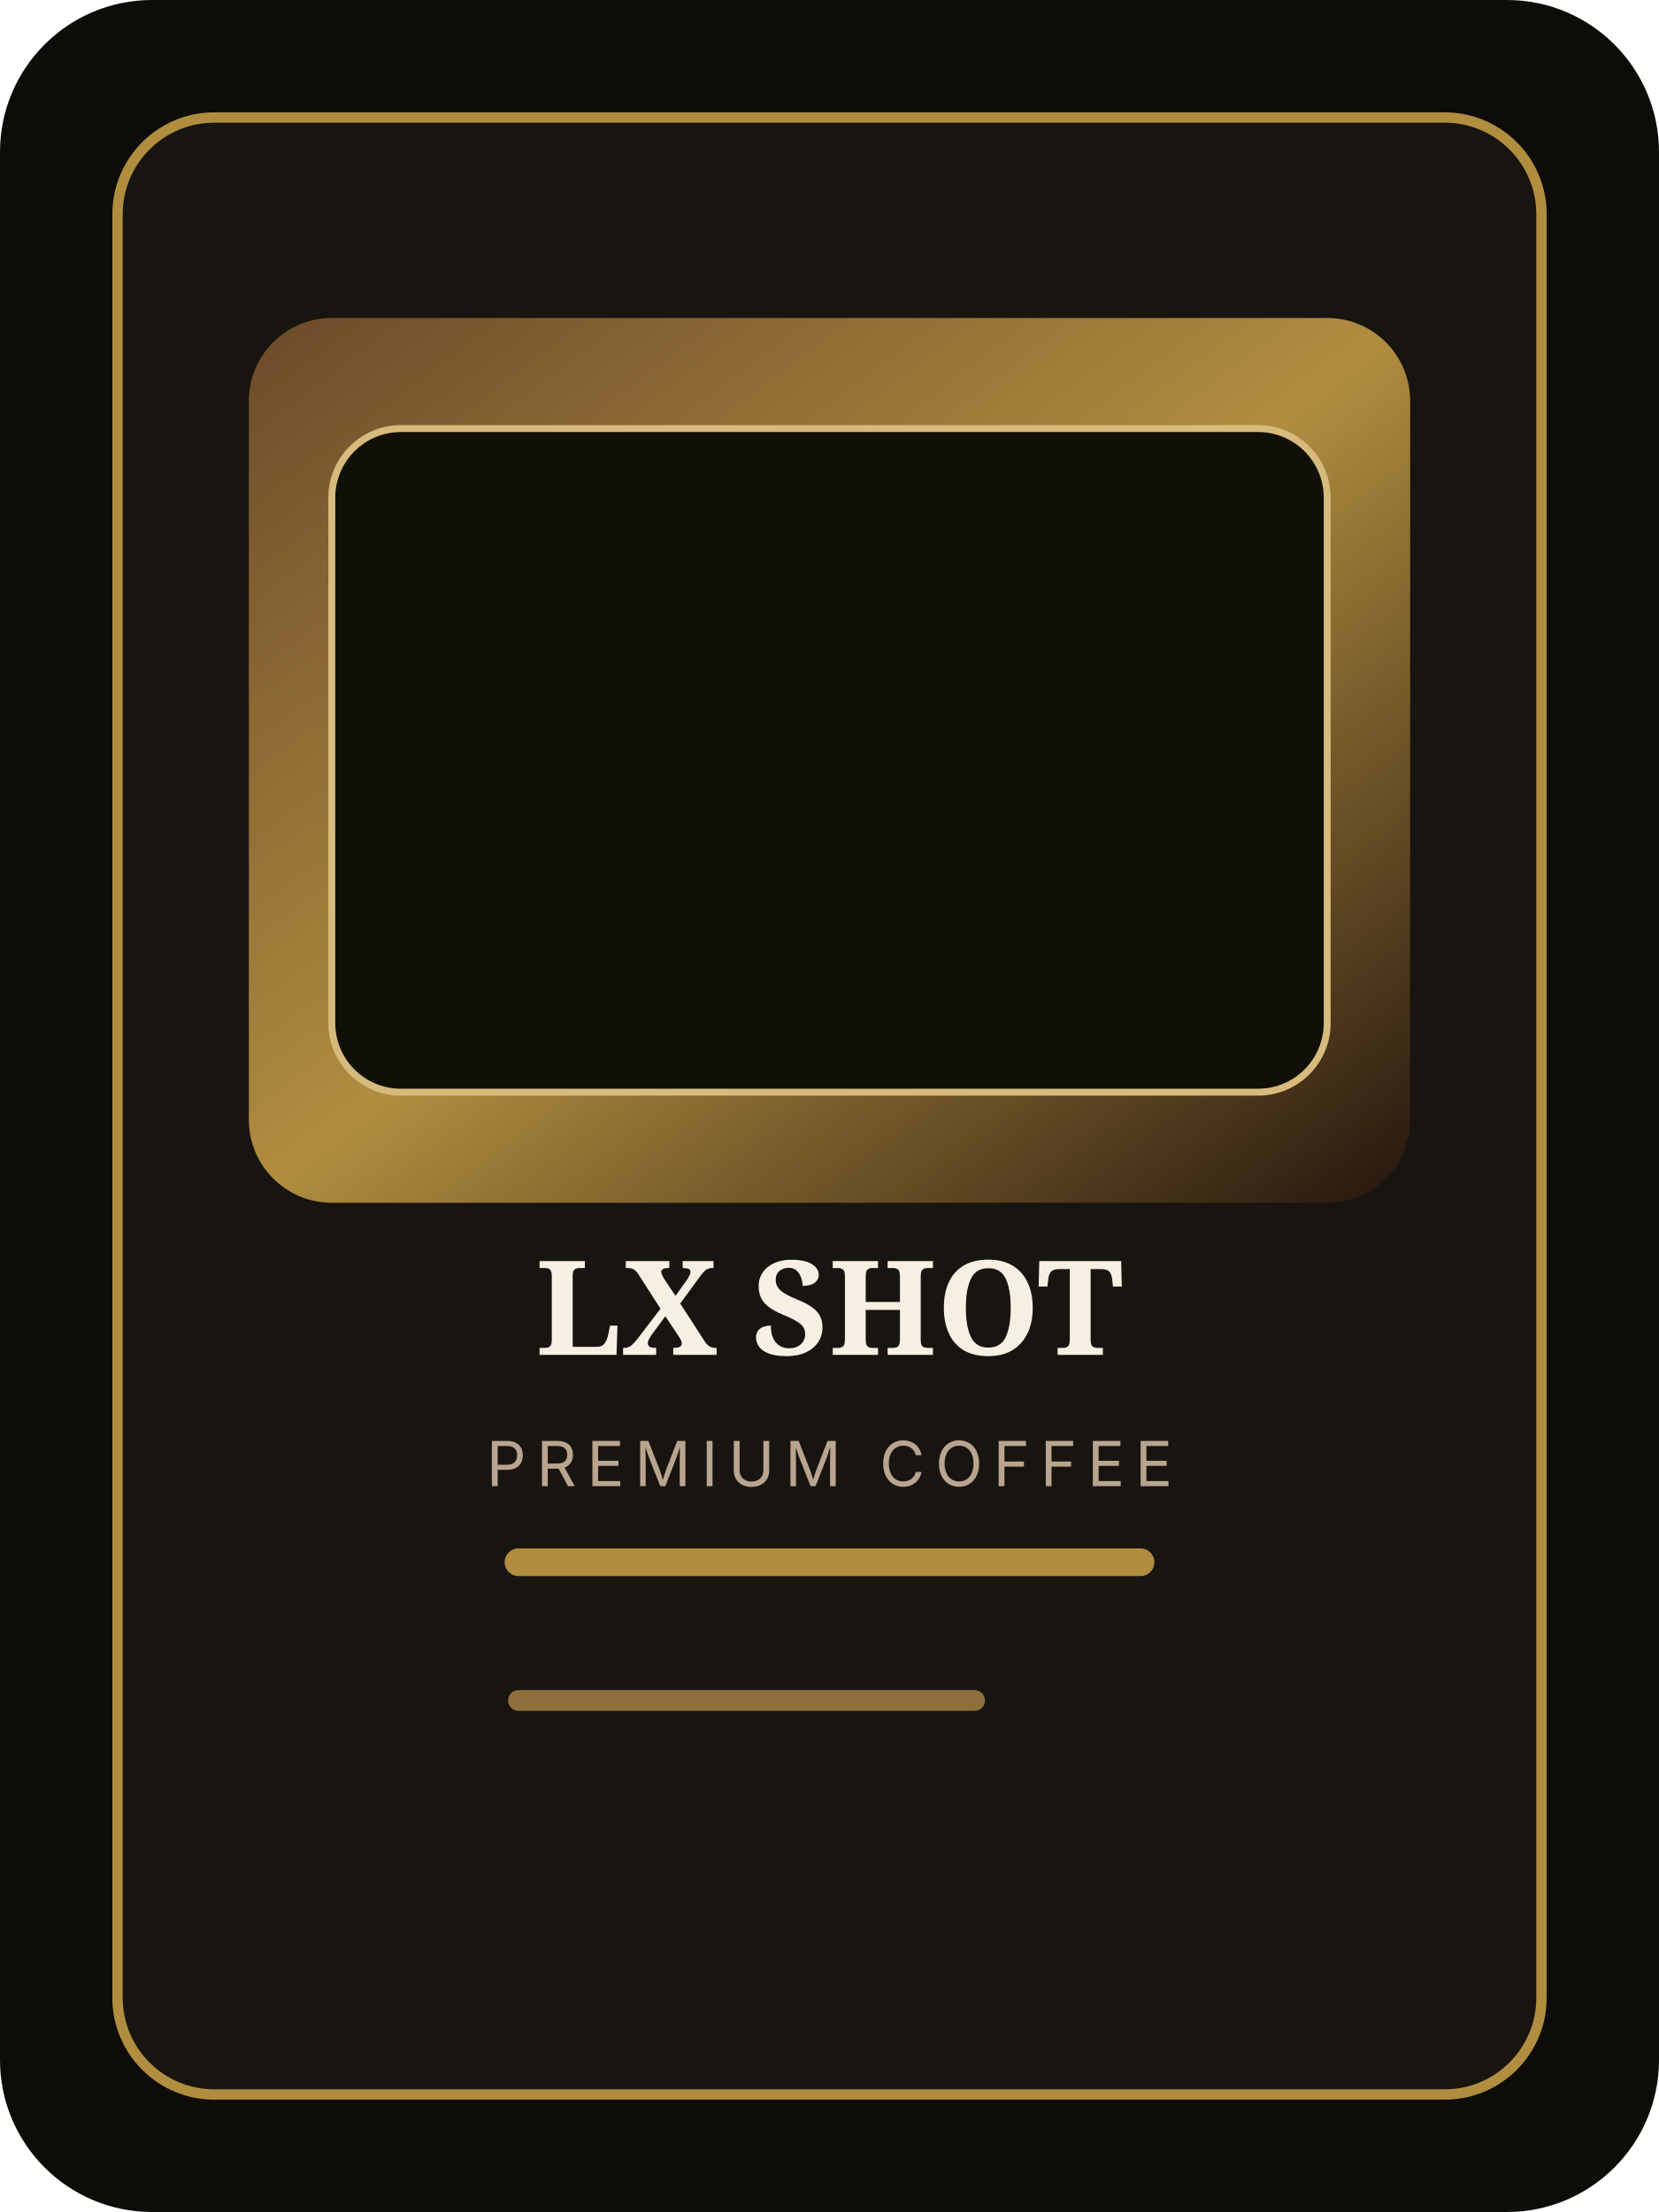
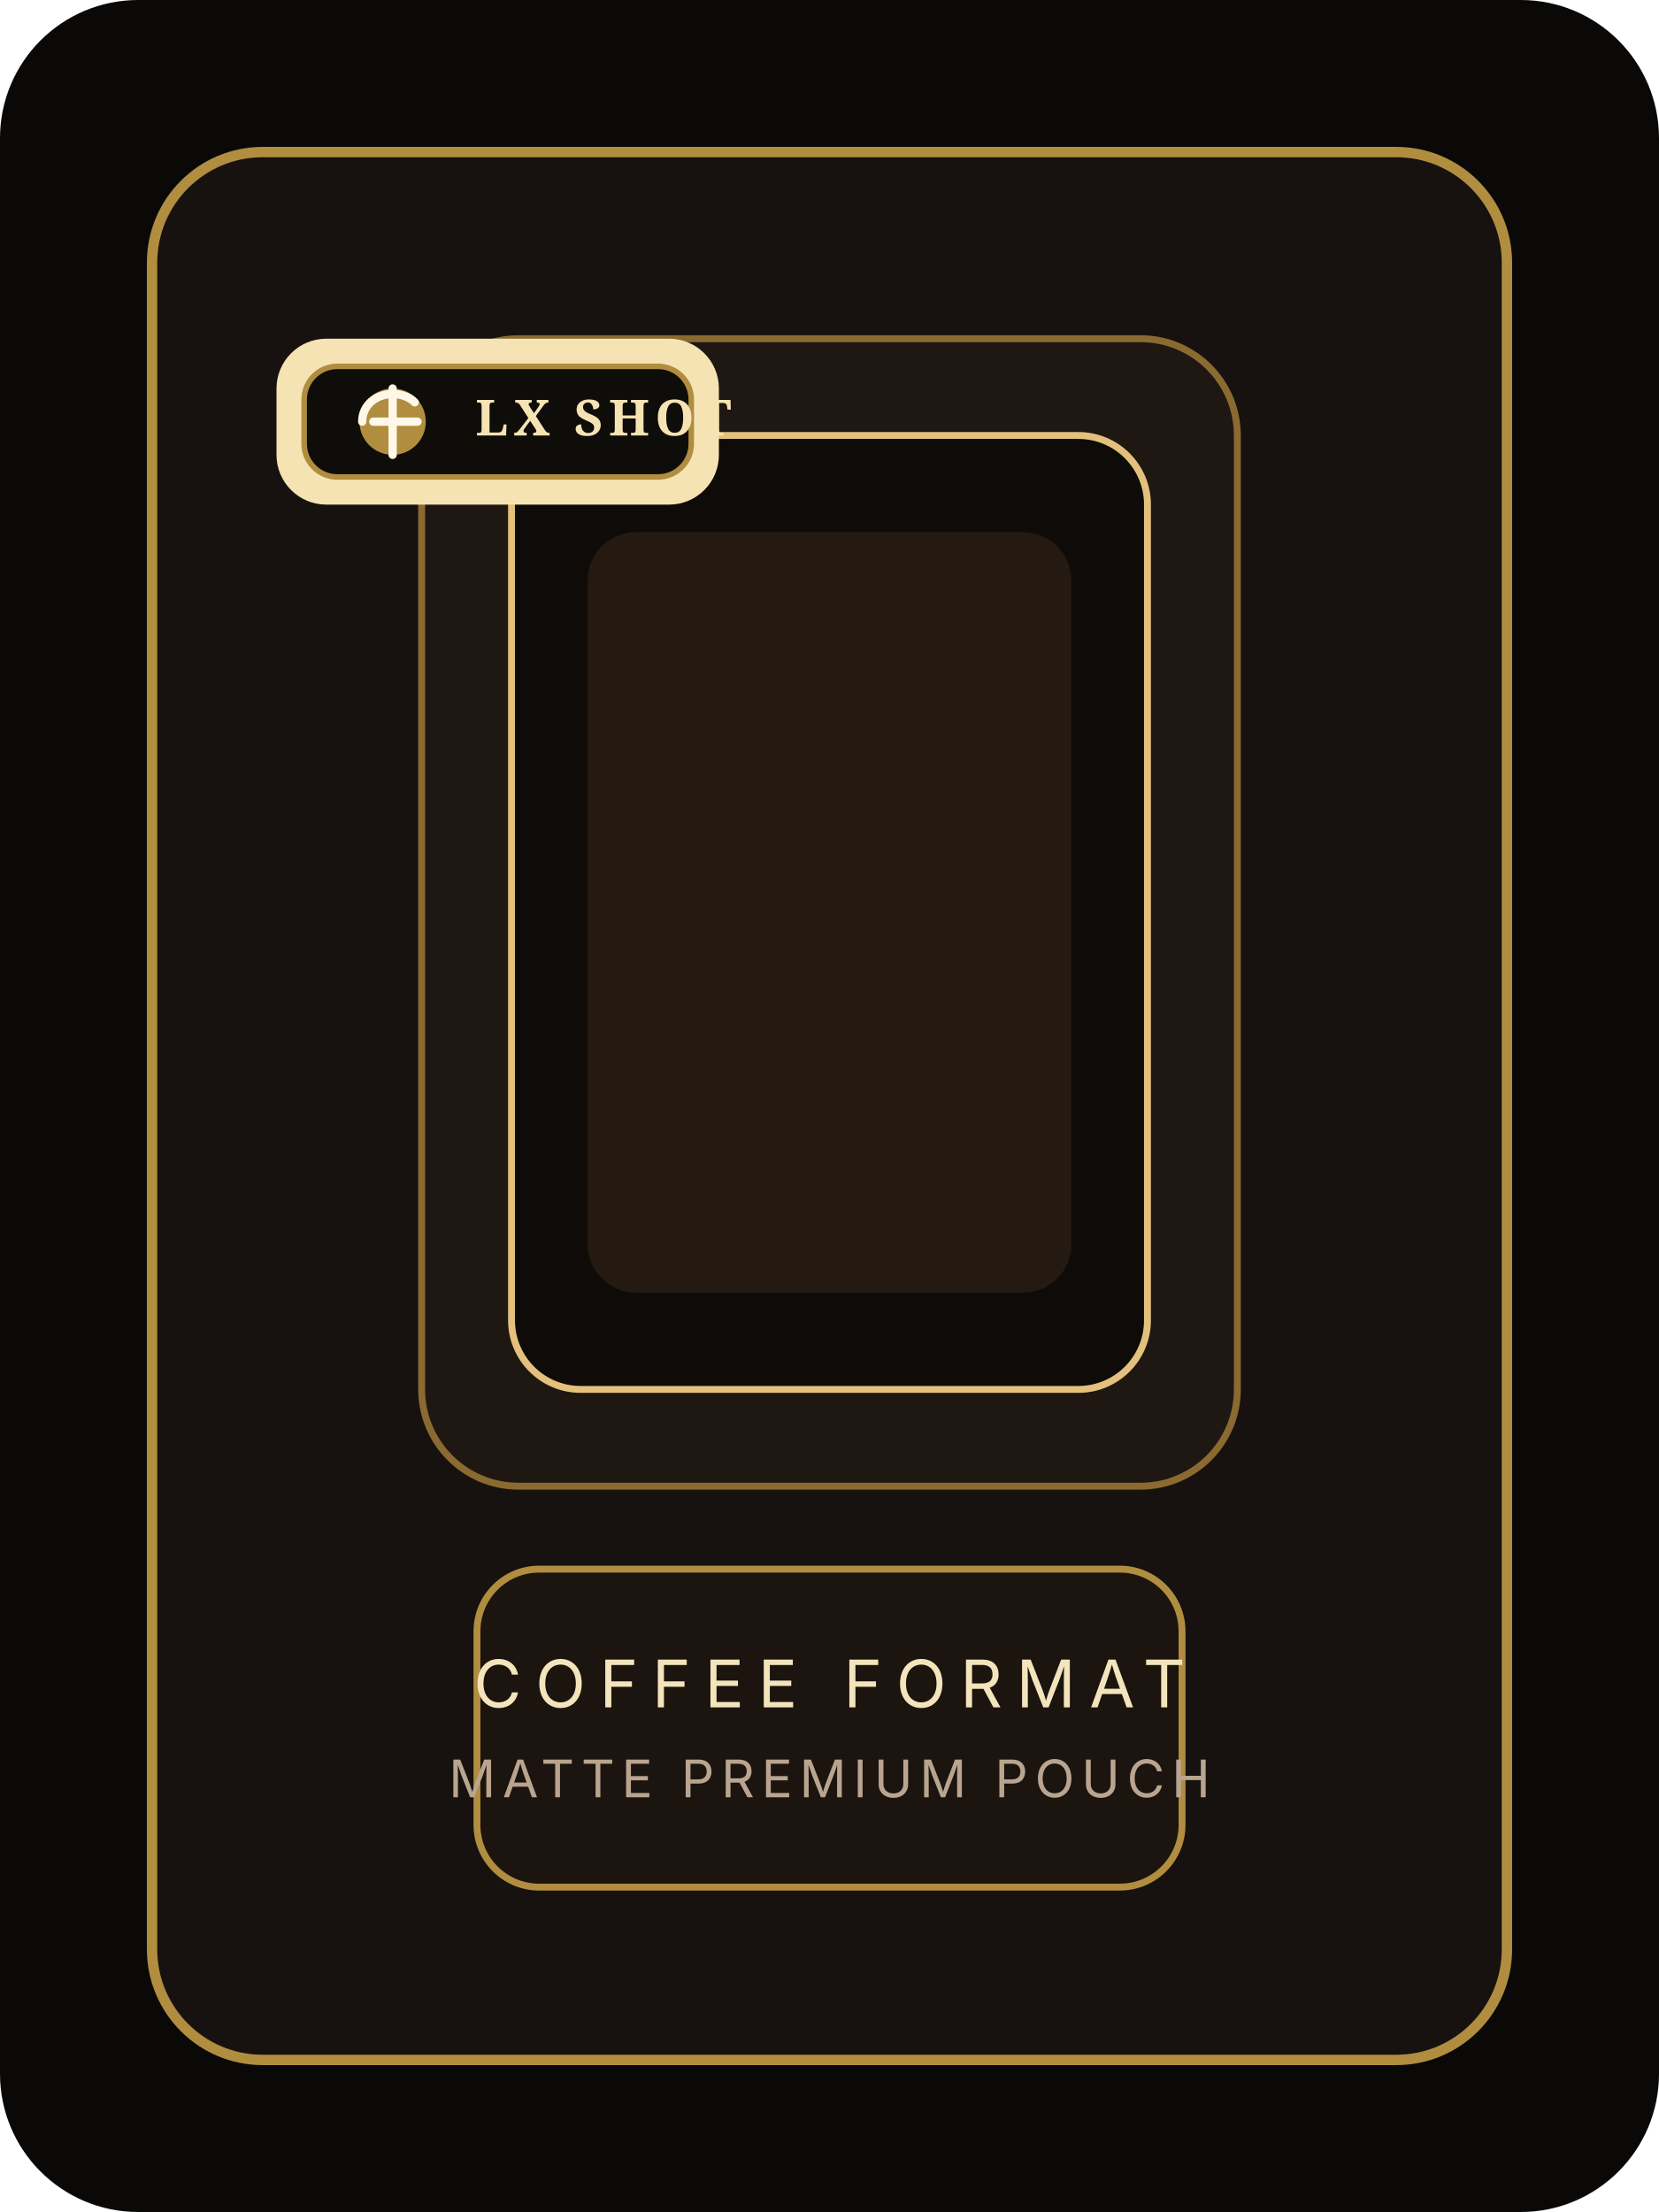
- <svg xmlns="http://www.w3.org/2000/svg" viewBox="0 0 480 640" role="img" aria-label="LX SHOT premium coffee packaging">
-   <rect width="480" height="640" rx="44" fill="#0e0c09" />
-   <rect x="34" y="34" width="412" height="572" rx="28" fill="#181410" stroke="#b08d3f" stroke-width="3" />
-   <rect x="72" y="92" width="336" height="256" rx="24" fill="url(#g)" />
-   <rect x="96" y="124" width="288" height="192" rx="20" fill="#111008" stroke="#d7bb7c" stroke-width="2" />
-   <path d="M150 452h180" stroke="#b08d3f" stroke-width="8" stroke-linecap="round" />
-   <path d="M150 492h132" stroke="#8d6f3c" stroke-width="6" stroke-linecap="round" />
-   <text x="240" y="392" text-anchor="middle" font-family="Georgia, serif" font-size="38" font-weight="700" fill="#f7efe2">LX SHOT</text>
-   <text x="240" y="430" text-anchor="middle" font-family="Inter, Arial, sans-serif" font-size="18" letter-spacing="3" fill="#b9a58f">PREMIUM COFFEE</text>
-   <defs>
-     <linearGradient id="g" x1="0" y1="0" x2="1" y2="1">
-       <stop offset="0%" stop-color="#6c4a2a" />
-       <stop offset="50%" stop-color="#b08d3f" />
-       <stop offset="100%" stop-color="#25160d" />
-     </linearGradient>
-   </defs>
+ <svg xmlns="http://www.w3.org/2000/svg" viewBox="0 0 480 640" role="img" aria-label="LX SHOT coffee pouch">
+   <rect width="480" height="640" rx="40" fill="#0a0908" />
+   <rect x="44" y="44" width="392" height="552" rx="32" fill="#17120f" stroke="#b08d3f" stroke-width="3" />
+   <rect x="122" y="98" width="236" height="332" rx="28" fill="#1f1712" stroke="#8a6a31" stroke-width="2" />
+   <rect x="148" y="126" width="184" height="276" rx="20" fill="#0f0b08" stroke="#e3c07c" stroke-width="2" />
+   <rect x="170" y="154" width="140" height="220" rx="14" fill="#241a11" />
+   <rect x="138" y="454" width="204" height="92" rx="18" fill="#1b140f" stroke="#b08d3f" stroke-width="2" />
+   <text x="240" y="494" text-anchor="middle" font-family="Inter, Arial, sans-serif" font-size="19" letter-spacing="4" fill="#f4e4bc">COFFEE FORMAT</text>
+   <text x="240" y="520" text-anchor="middle" font-family="Inter, Arial, sans-serif" font-size="15" letter-spacing="2" fill="#b9a58f">MATTE PREMIUM POUCH</text>
+   <g transform="translate(80 98) scale(0.8)">
+     <rect x="0" y="0" width="160" height="60" rx="18" fill="#f5e3b3" />
+     <rect x="10" y="10" width="140" height="40" rx="12" fill="#0f0d09" stroke="#b08d3f" stroke-width="2" />
+     <circle cx="42" cy="30" r="12" fill="#b08d3f" />
+     <path d="M31 30c0-6 5-10 11-10 3 0 6 1 8 3" stroke="#fff8e8" stroke-width="3" fill="none" stroke-linecap="round" />
+     <path d="M35 30h16" stroke="#fff8e8" stroke-width="3" stroke-linecap="round" />
+     <path d="M42 18v24" stroke="#fff8e8" stroke-width="3" stroke-linecap="round" />
+     <text x="72" y="35" font-family="Georgia, serif" font-size="18" font-weight="700" letter-spacing="2" fill="#f5e3b3">LX SHOT</text>
+   </g>
</svg>
